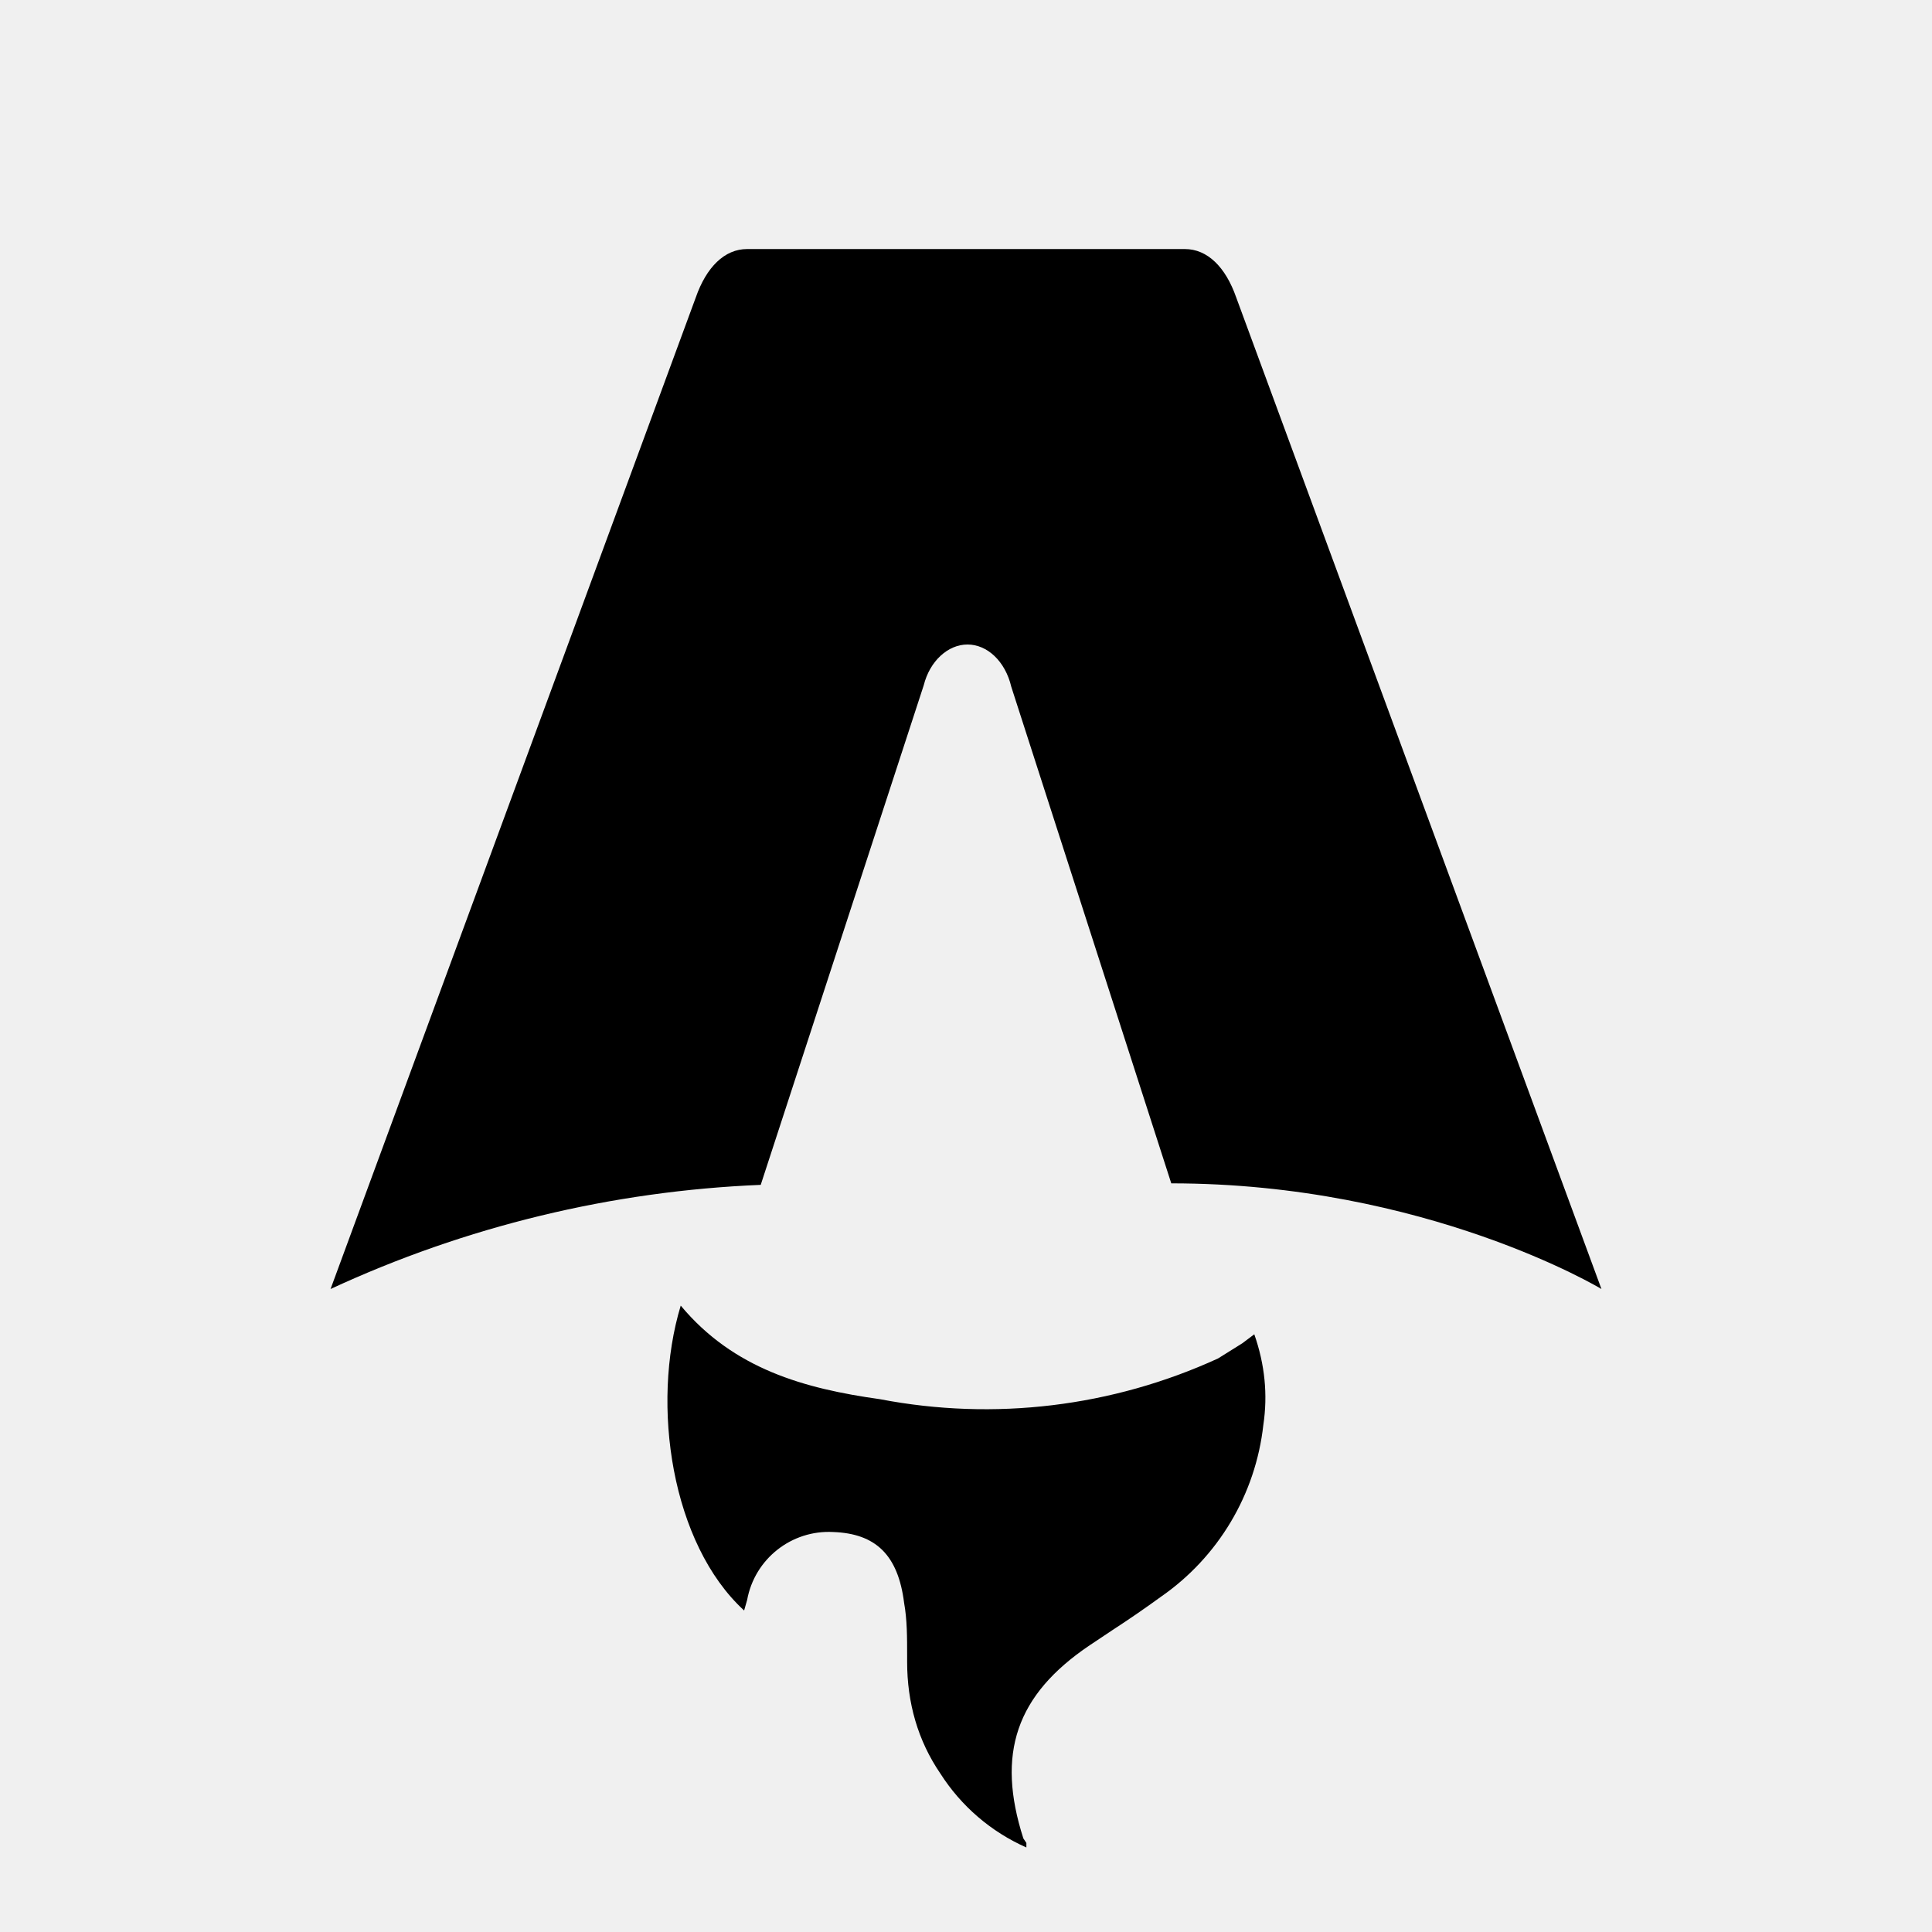
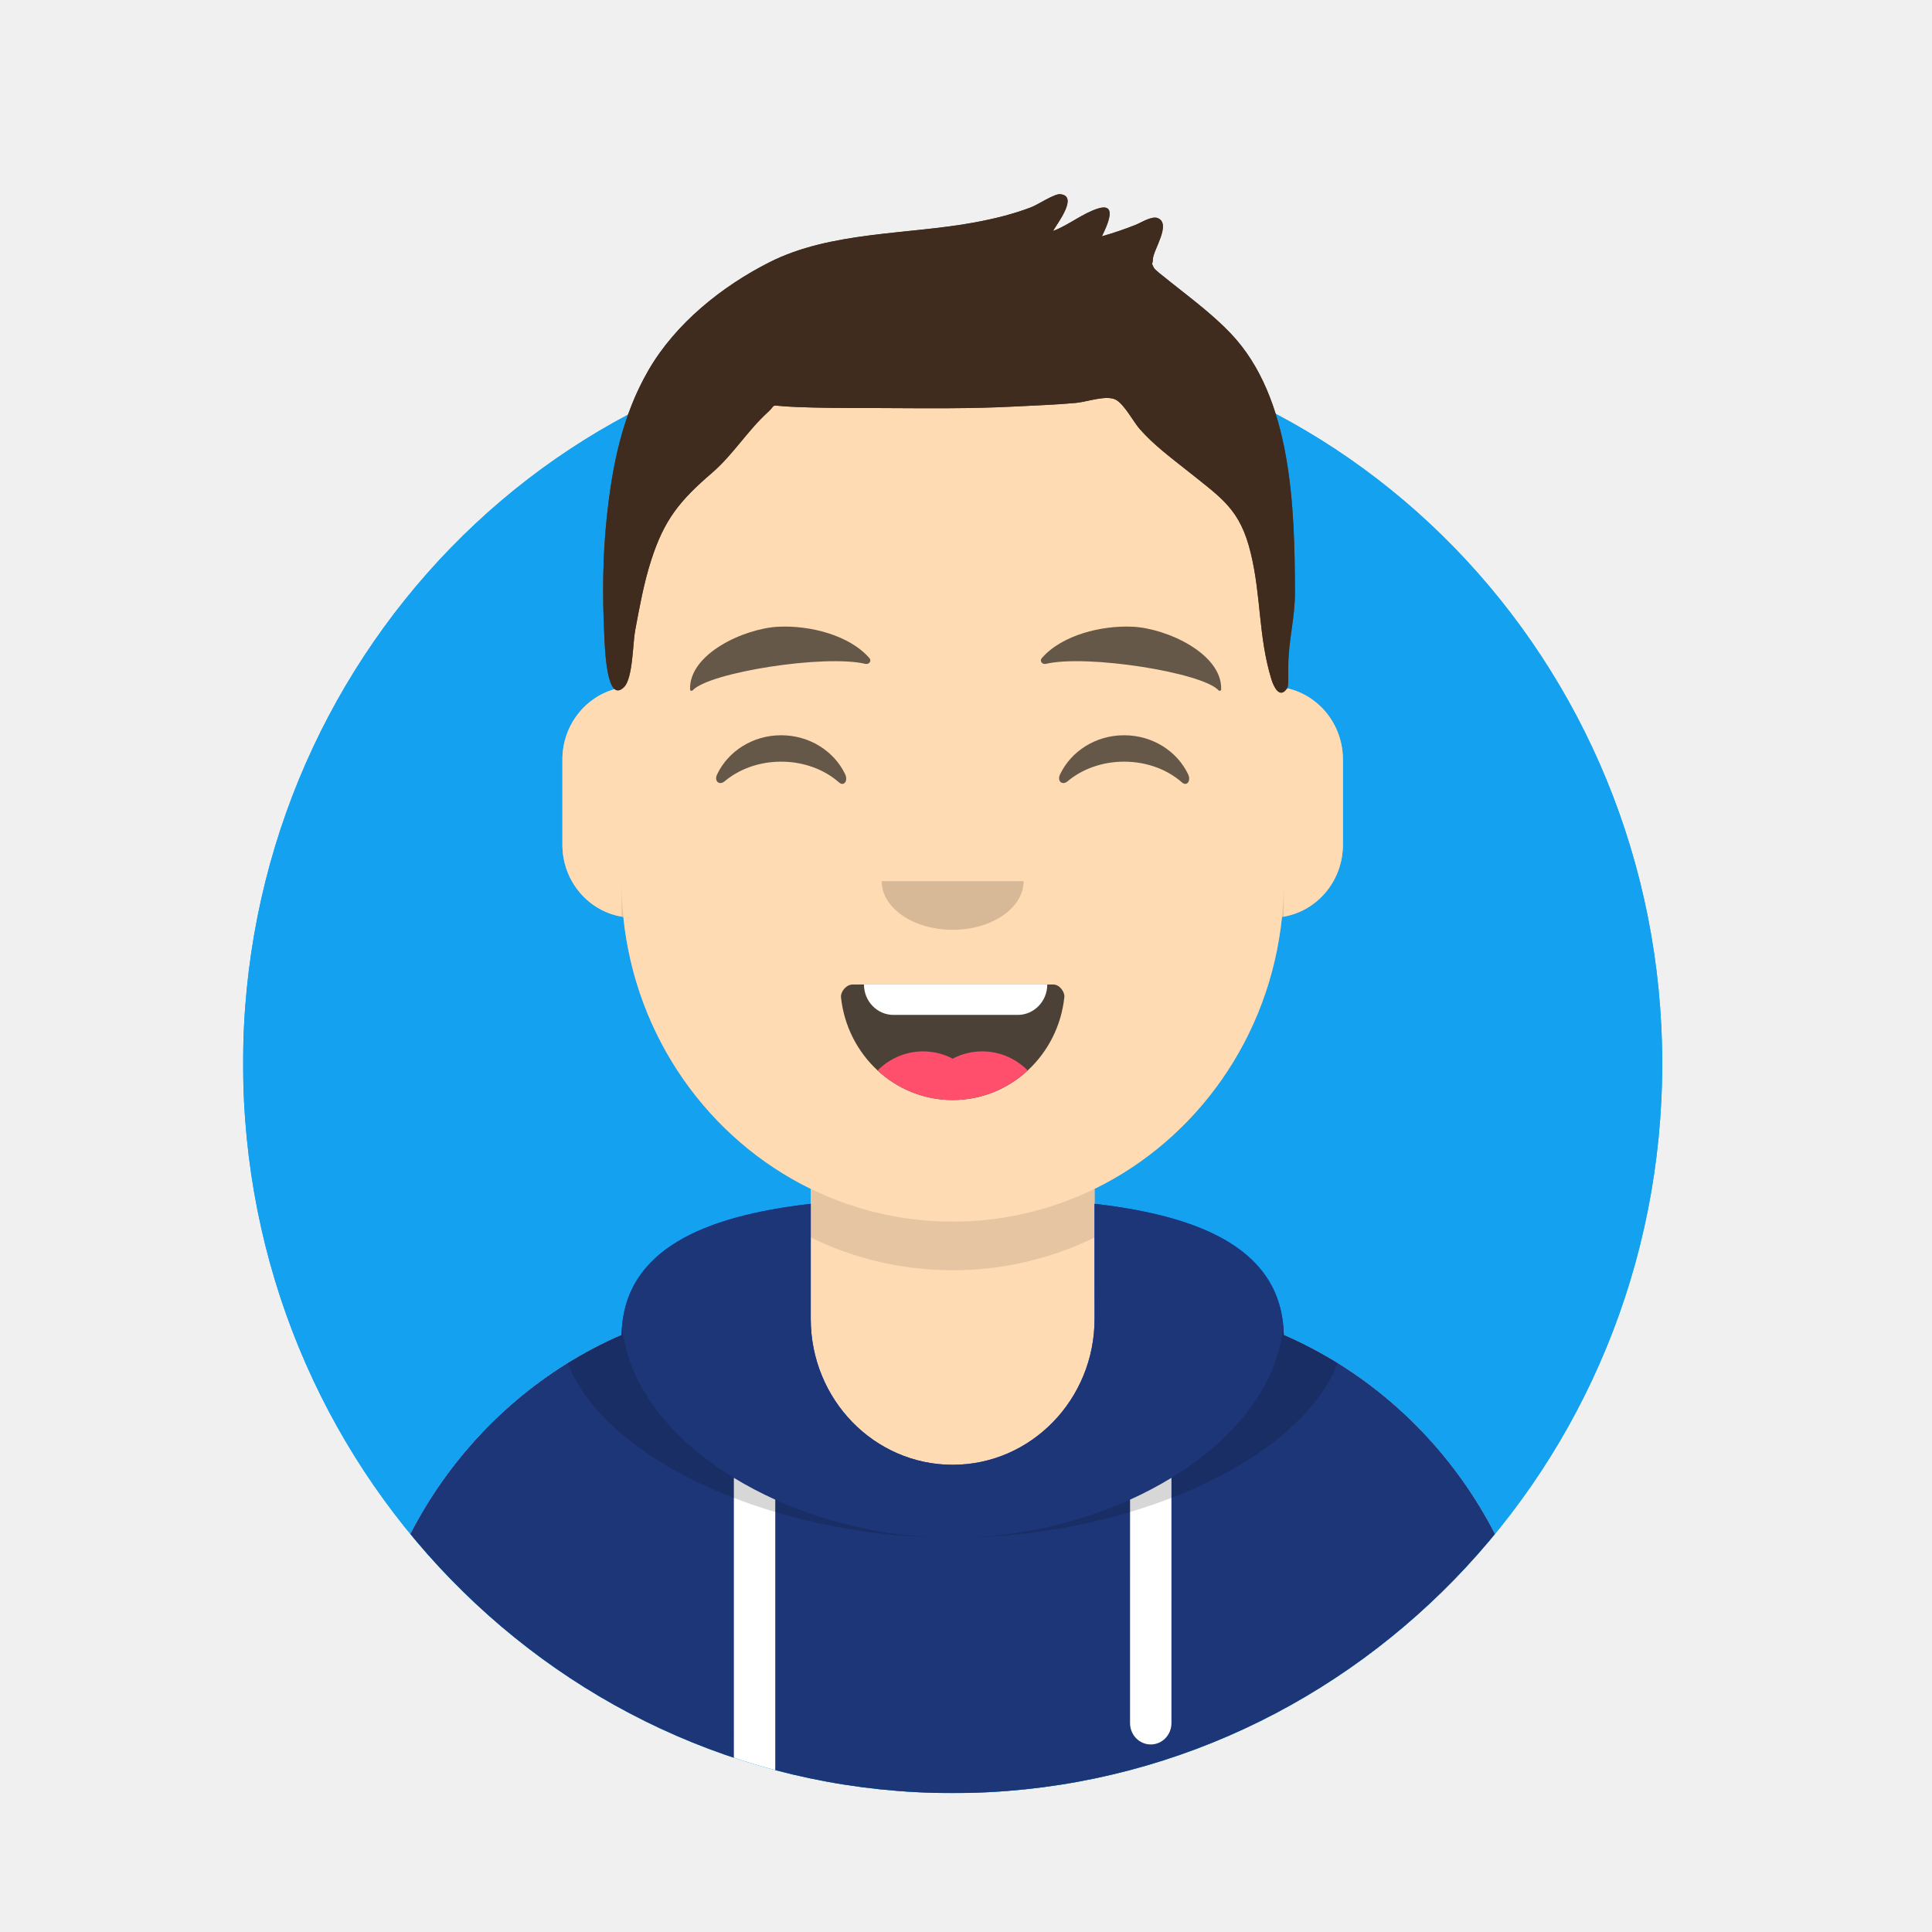
- <svg xmlns="http://www.w3.org/2000/svg" fill="none" viewBox="0 0 128 128">
-   <path d="M50.4 78.5a75.1 75.1 0 0 0-28.5 6.9l24.2-65.7c.7-2 1.9-3.2 3.4-3.2h29c1.5 0 2.7 1.2 3.4 3.2l24.2 65.7s-11.6-7-28.5-7L67 45.5c-.4-1.7-1.6-2.8-2.9-2.8-1.3 0-2.5 1.1-2.9 2.7L50.4 78.5Zm-1.1 28.2Zm-4.2-20.2c-2 6.6-.6 15.8 4.2 20.2a17.5 17.5 0 0 1 .2-.7 5.5 5.5 0 0 1 5.7-4.5c2.8.1 4.3 1.5 4.7 4.7.2 1.1.2 2.3.2 3.5v.4c0 2.7.7 5.2 2.2 7.4a13 13 0 0 0 5.7 4.9v-.3l-.2-.3c-1.8-5.6-.5-9.5 4.4-12.8l1.5-1a73 73 0 0 0 3.2-2.2 16 16 0 0 0 6.8-11.4c.3-2 .1-4-.6-6l-.8.6-1.6 1a37 37 0 0 1-22.4 2.7c-5-.7-9.7-2-13.2-6.2Z" />
-   <style>
-         path { fill: #000; }
-         @media (prefers-color-scheme: dark) {
-             path { fill: #FFF; }
-         }
-     </style>
+ <svg xmlns="http://www.w3.org/2000/svg" viewBox="0 0 500 500">
+   <defs>
+     <circle id="path-1" cx="108" cy="108" r="108" />
+     <path d="M-3.19744231e-14,144 L-3.19744231e-14,-1.42108547e-14 L237.6,-1.42108547e-14 L237.6,144 L226.8,144 C226.8,203.647 178.447,252 118.8,252 C59.153,252 10.8,203.647 10.8,144 L10.8,144 L-3.19744231e-14,144 Z" id="path-3" />
+     <path d="M90,0 C117.835,-5.11323436e-15 140.4,22.565 140.4,50.4 L140.401,55.949 C145.508,56.807 149.4,61.249 149.4,66.6 L149.4,79.2 C149.4,84.647 145.367,89.152 140.125,89.893 C138.265,107.718 127.114,122.78 111.601,130.149 L111.6,146.7 L115.2,146.7 C150.988,146.7 180,175.712 180,211.5 L180,219.6 L0,219.6 L0,211.5 C-4.38277231e-15,175.712 29.012,146.7 64.8,146.7 L68.4,146.7 L68.4,130.15 C52.886,122.78 41.735,107.718 39.875,89.893 C34.633,89.152 30.6,84.647 30.6,79.2 L30.6,66.6 C30.6,61.249 34.492,56.806 39.6,55.949 L39.6,50.4 C39.6,22.565 62.165,5.11323436e-15 90,0 Z" id="path-5" />
+     <path d="M140.401,11.764 C156.691,13.587 169.2,18.597 169.2,31.569 L169.194,31.18 C192.467,41.01 208.8,64.047 208.8,90.9 L208.8,99 L28.8,99 L28.8,90.9 C28.8,64.047 45.133,41.01 68.406,31.18 C68.653,18.496 81.073,13.568 97.2,11.764 L97.2,28.8 C97.2,40.729 106.871,50.4 118.8,50.4 C130.729,50.4 140.4,40.729 140.4,28.8 L140.4,28.8 Z" id="path-7" />
+     <path d="M31.606,13.615 C32.558,22.158 39.803,28.8 48.6,28.8 C57.424,28.8 64.687,22.117 65.603,13.536 C65.676,12.845 64.905,11.7 63.938,11.7 C50.534,11.7 40.264,11.7 33.378,11.7 C32.406,11.7 31.511,12.761 31.606,13.615 Z" id="path-9" />
+     <rect id="path-11" x="0" y="0" width="237.6" height="252" />
+     <path d="M118.135,20.928 C115.651,18.39 112.767,16.236 109.962,14.076 C109.343,13.6 108.715,13.135 108.109,12.641 C107.972,12.528 106.563,11.519 106.394,11.148 C105.988,10.254 106.224,10.95 106.28,9.884 C106.35,8.535 109.1,4.727 107.048,3.854 C106.146,3.47 104.536,4.492 103.67,4.83 C101.977,5.49 100.263,6.054 98.512,6.54 C99.351,4.869 100.95,1.524 97.944,2.419 C95.603,3.116 93.421,4.91 91.068,5.753 C91.847,4.477 94.96,0.523 92.147,0.302 C91.271,0.233 88.724,1.875 87.782,2.226 C84.959,3.275 82.075,3.953 79.111,4.487 C69.033,6.304 57.248,5.786 47.923,10.374 C40.735,13.911 33.636,19.4 29.484,26.389 C25.481,33.125 23.984,40.498 23.146,48.217 C22.532,53.882 22.482,59.738 22.769,65.424 C22.863,67.287 23.073,75.874 25.779,73.273 C27.127,71.978 27.117,66.745 27.457,64.974 C28.133,61.451 28.783,57.911 29.91,54.5 C31.895,48.49 34.238,45.687 39.184,41.547 C42.359,38.89 44.588,35.3 47.625,32.62 C48.99,31.416 47.949,31.542 50.143,31.7 C51.616,31.806 53.097,31.846 54.574,31.885 C57.99,31.974 61.412,31.951 64.829,31.963 C71.711,31.988 78.561,32.085 85.437,31.725 C88.492,31.565 91.556,31.478 94.603,31.195 C96.306,31.038 99.326,29.947 100.728,30.78 C102.01,31.543 103.342,34.034 104.263,35.054 C106.438,37.464 109.032,39.305 111.576,41.282 C116.881,45.403 119.559,46.98 121.17,53.421 C122.775,59.838 122.325,65.791 124.312,72.106 C124.662,73.217 125.586,75.13 126.726,73.415 C126.937,73.096 126.883,71.345 126.883,70.337 C126.883,66.27 127.913,63.218 127.9,59.123 C127.849,46.674 127.447,30.442 118.135,20.928 Z" id="path-13" />
+   </defs>
+   <g id="Website" stroke="none" stroke-width="1" fill="none" fill-rule="evenodd" transform="matrix(1.700302, 0, 0, 1.748196, 61.55399, 49.72841)" style="">
+     <g id="mf-avatar" transform="translate(-10, -15)">
+       <g id="Circle" transform="translate(10.8, 36)">
+         <mask id="mask-2" fill="white">
+           <circle cx="108" cy="108" r="108" />
+         </mask>
+         <circle id="Circle-Background" cx="108" cy="108" r="108" style="fill: rgb(20, 161, 240);" />
+         <g id="🖍-Circle-Color" mask="url(#mask-2)" fill="#8a4ca8">
+           <rect id="🖍Color" x="0" y="0" width="216.445" height="216" style="fill: rgb(20, 161, 240);" />
+         </g>
+       </g>
+       <mask id="mask-4" fill="white">
+         <path d="M-3.19744231e-14,144 L-3.19744231e-14,-1.42108547e-14 L237.6,-1.42108547e-14 L237.6,144 L226.8,144 C226.8,203.647 178.447,252 118.8,252 C59.153,252 10.8,203.647 10.8,144 L10.8,144 L-3.19744231e-14,144 Z" />
+       </mask>
+       <g id="Mask" />
+       <g id="Avataaar" mask="url(#mask-4)">
+         <g id="Body" transform="translate(28.8, 32.4)">
+           <mask id="mask-6" fill="white">
+             <path d="M90,0 C117.835,-5.11323436e-15 140.4,22.565 140.4,50.4 L140.401,55.949 C145.508,56.807 149.4,61.249 149.4,66.6 L149.4,79.2 C149.4,84.647 145.367,89.152 140.125,89.893 C138.265,107.718 127.114,122.78 111.601,130.149 L111.6,146.7 L115.2,146.7 C150.988,146.7 180,175.712 180,211.5 L180,219.6 L0,219.6 L0,211.5 C-4.38277231e-15,175.712 29.012,146.7 64.8,146.7 L68.4,146.7 L68.4,130.15 C52.886,122.78 41.735,107.718 39.875,89.893 C34.633,89.152 30.6,84.647 30.6,79.2 L30.6,66.6 C30.6,61.249 34.492,56.806 39.6,55.949 L39.6,50.4 C39.6,22.565 62.165,5.11323436e-15 90,0 Z" />
+           </mask>
+           <path d="M90,0 C117.835,-5.11323436e-15 140.4,22.565 140.4,50.4 L140.401,55.949 C145.508,56.807 149.4,61.249 149.4,66.6 L149.4,79.2 C149.4,84.647 145.367,89.152 140.125,89.893 C138.265,107.718 127.114,122.78 111.601,130.149 L111.6,146.7 L115.2,146.7 C150.988,146.7 180,175.712 180,211.5 L180,219.6 L0,219.6 L0,211.5 C-4.38277231e-15,175.712 29.012,146.7 64.8,146.7 L68.4,146.7 L68.4,130.15 C52.886,122.78 41.735,107.718 39.875,89.893 C34.633,89.152 30.6,84.647 30.6,79.2 L30.6,66.6 C30.6,61.249 34.492,56.806 39.6,55.949 L39.6,50.4 C39.6,22.565 62.165,5.11323436e-15 90,0 Z" fill="#D0C6AC" />
+           <g id="Skin/👶🏻-05-Pale" mask="url(#mask-6)" fill="#FFDBB4">
+             <g transform="translate(-28.8, 0)" id="Color">
+               <rect x="0" y="0" width="238.384" height="220.355" />
+             </g>
+           </g>
+           <path d="M39.6,84.6 C39.6,112.435 62.165,135 90,135 C117.835,135 140.4,112.435 140.4,84.6 L140.4,84.6 L140.4,91.8 C140.4,119.635 117.835,142.2 90,142.2 C62.165,142.2 39.6,119.635 39.6,91.8 Z" id="Neck-Shadow" fill-opacity="0.1" fill="#000000" mask="url(#mask-6)" />
+         </g>
+         <g id="Clothing/Hoodie" transform="translate(0, 153)">
+           <mask id="mask-8" fill="white">
+             <path d="M140.401,11.764 C156.691,13.587 169.2,18.597 169.2,31.569 L169.194,31.18 C192.467,41.01 208.8,64.047 208.8,90.9 L208.8,99 L28.8,99 L28.8,90.9 C28.8,64.047 45.133,41.01 68.406,31.18 C68.653,18.496 81.073,13.568 97.2,11.764 L97.2,28.8 C97.2,40.729 106.871,50.4 118.8,50.4 C130.729,50.4 140.4,40.729 140.4,28.8 L140.4,28.8 Z" />
+           </mask>
+           <path d="M140.401,11.764 C156.691,13.587 169.2,18.597 169.2,31.569 L169.194,31.18 C192.467,41.01 208.8,64.047 208.8,90.9 L208.8,99 L28.8,99 L28.8,90.9 C28.8,64.047 45.133,41.01 68.406,31.18 C68.653,18.496 81.073,13.568 97.2,11.764 L97.2,28.8 C97.2,40.729 106.871,50.4 118.8,50.4 C130.729,50.4 140.4,40.729 140.4,28.8 L140.4,28.8 Z" id="Hoodie" fill-rule="evenodd" style="fill: rgb(23, 58, 195);" />
+           <g id="Color/Palette/Slate" mask="url(#mask-8)" fill="#293347" fill-rule="evenodd">
+             <rect id="🖍Color" x="0" y="0" width="238.491" height="99" style="fill: rgb(29, 54, 120);" />
+           </g>
+           <path d="M91.8,55.565 L91.8,99 L85.5,99 L85.499,52.335 C87.483,53.514 89.592,54.594 91.8,55.565 Z M152.101,52.334 L152.1,88.65 C152.1,90.39 150.69,91.8 148.95,91.8 C147.21,91.8 145.8,90.39 145.8,88.65 L145.801,55.565 C148.009,54.594 150.118,53.513 152.101,52.334 Z" id="Straps" fill-rule="evenodd" mask="url(#mask-8)" style="fill: rgb(255, 255, 255);" />
+           <path d="M155.733,11.451 C169.28,14.013 178.65,19.118 178.65,29.077 C178.65,46.818 148.916,61.2 118.8,61.2 C88.684,61.2 58.95,46.818 58.95,29.077 C58.95,19.118 68.32,14.013 81.867,11.451 C73.689,14.466 68.4,19.534 68.4,27.969 C68.4,46.322 93.439,61.2 118.8,61.2 C144.161,61.2 169.2,46.322 169.2,27.969 C169.2,19.71 164.13,14.679 156.241,11.642 Z" id="Shadow" fill-opacity="0.16" fill-rule="evenodd" mask="url(#mask-8)" style="fill: rgb(0, 0, 0);" />
+         </g>
+         <g id="Face" transform="translate(68.4, 73.8)">
+           <g id="Mouth/Smile" transform="translate(1.8, 46.8)">
+             <mask id="mask-10" fill="white">
+               <path d="M31.606,13.615 C32.558,22.158 39.803,28.8 48.6,28.8 C57.424,28.8 64.687,22.117 65.603,13.536 C65.676,12.845 64.905,11.7 63.938,11.7 C50.534,11.7 40.264,11.7 33.378,11.7 C32.406,11.7 31.511,12.761 31.606,13.615 Z" />
+             </mask>
+             <path d="M31.606,13.615 C32.558,22.158 39.803,28.8 48.6,28.8 C57.424,28.8 64.687,22.117 65.603,13.536 C65.676,12.845 64.905,11.7 63.938,11.7 C50.534,11.7 40.264,11.7 33.378,11.7 C32.406,11.7 31.511,12.761 31.606,13.615 Z" id="Mouth" fill-opacity="0.7" fill="#000000" fill-rule="evenodd" />
+             <path d="M39.6,1.8 L58.5,1.8 C60.985,1.8 63,3.815 63,6.3 L63,11.7 C63,14.185 60.985,16.2 58.5,16.2 L39.6,16.2 C37.115,16.2 35.1,14.185 35.1,11.7 L35.1,6.3 C35.1,3.815 37.115,1.8 39.6,1.8 Z" id="Teeth" fill="#FFFFFF" fill-rule="evenodd" mask="url(#mask-10)" />
+             <g id="Tongue" stroke-width="1" fill-rule="evenodd" mask="url(#mask-10)" fill="#FF4F6D">
+               <g transform="translate(34.2, 21.6)">
+                 <circle cx="9.9" cy="9.9" r="9.9" />
+                 <circle cx="18.9" cy="9.9" r="9.9" />
+               </g>
+             </g>
+           </g>
+           <g id="Nose/Default" transform="translate(25.2, 36)" fill="#000000" fill-opacity="0.16">
+             <path d="M14.4,7.2 C14.4,11.176 19.235,14.4 25.2,14.4 L25.2,14.4 C31.165,14.4 36,11.176 36,7.2" id="Nose" />
+           </g>
+           <g id="Eyes/Happy-😁" transform="translate(0, 7.2)" fill="#000000" fill-opacity="0.6">
+             <path d="M14.544,20.203 C16.206,16.784 19.948,14.4 24.298,14.4 C28.632,14.4 32.363,16.767 34.034,20.166 C34.53,21.176 33.824,22.003 33.112,21.39 C30.906,19.494 27.773,18.309 24.298,18.309 C20.931,18.309 17.886,19.421 15.694,21.214 C14.892,21.87 14.058,21.203 14.544,20.203 Z" id="Squint" />
+             <path d="M66.744,20.203 C68.406,16.784 72.148,14.4 76.498,14.4 C80.832,14.4 84.563,16.767 86.234,20.166 C86.73,21.176 86.024,22.003 85.312,21.39 C83.106,19.494 79.973,18.309 76.498,18.309 C73.131,18.309 70.086,19.421 67.894,21.214 C67.092,21.87 66.258,21.203 66.744,20.203 Z" id="Squint" />
+           </g>
+           <g id="Eyebrow/Natural/Default-Natural" fill="#000000" fill-opacity="0.6">
+             <path d="M23.435,5.589 C18.25,6.285 10.164,10.805 10.84,16.036 C10.862,16.207 11.121,16.261 11.233,16.118 C13.471,13.248 30.774,9.033 37.075,9.913 C37.652,9.994 38.032,9.399 37.639,9.027 C34.269,5.845 28.08,4.961 23.435,5.589" id="Eyebrow" transform="translate(24.3, 10.8) rotate(5) translate(-24.3, -10.8) " />
+             <path d="M76.535,5.589 C71.35,6.285 63.264,10.805 63.94,16.036 C63.962,16.207 64.221,16.261 64.333,16.118 C66.571,13.248 83.874,9.033 90.175,9.913 C90.752,9.994 91.132,9.399 90.739,9.027 C87.369,5.845 81.18,4.961 76.535,5.589" id="Eyebrow" transform="translate(77.4, 10.8) scale(-1, 1) rotate(5) translate(-77.4, -10.8) " />
+           </g>
+         </g>
+         <g id="Top">
+           <mask id="mask-12" fill="white">
+             <rect x="0" y="0" width="237.6" height="252" />
+           </mask>
+           <g id="Mask" />
+           <g mask="url(#mask-12)">
+             <g transform="translate(43, 15)">
+               <mask id="mask-14" fill="white">
+                 <path d="M118.135,20.928 C115.651,18.39 112.767,16.236 109.962,14.076 C109.343,13.6 108.715,13.135 108.109,12.641 C107.972,12.528 106.563,11.519 106.394,11.148 C105.988,10.254 106.224,10.95 106.28,9.884 C106.35,8.535 109.1,4.727 107.048,3.854 C106.146,3.47 104.536,4.492 103.67,4.83 C101.977,5.49 100.263,6.054 98.512,6.54 C99.351,4.869 100.95,1.524 97.944,2.419 C95.603,3.116 93.421,4.91 91.068,5.753 C91.847,4.477 94.96,0.523 92.147,0.302 C91.271,0.233 88.724,1.875 87.782,2.226 C84.959,3.275 82.075,3.953 79.111,4.487 C69.033,6.304 57.248,5.786 47.923,10.374 C40.735,13.911 33.636,19.4 29.484,26.389 C25.481,33.125 23.984,40.498 23.146,48.217 C22.532,53.882 22.482,59.738 22.769,65.424 C22.863,67.287 23.073,75.874 25.779,73.273 C27.127,71.978 27.117,66.745 27.457,64.974 C28.133,61.451 28.783,57.911 29.91,54.5 C31.895,48.49 34.238,45.687 39.184,41.547 C42.359,38.89 44.588,35.3 47.625,32.62 C48.99,31.416 47.949,31.542 50.143,31.7 C51.616,31.806 53.097,31.846 54.574,31.885 C57.99,31.974 61.412,31.951 64.829,31.963 C71.711,31.988 78.561,32.085 85.437,31.725 C88.492,31.565 91.556,31.478 94.603,31.195 C96.306,31.038 99.326,29.947 100.728,30.78 C102.01,31.543 103.342,34.034 104.263,35.054 C106.438,37.464 109.032,39.305 111.576,41.282 C116.881,45.403 119.559,46.98 121.17,53.421 C122.775,59.838 122.325,65.791 124.312,72.106 C124.662,73.217 125.586,75.13 126.726,73.415 C126.937,73.096 126.883,71.345 126.883,70.337 C126.883,66.27 127.913,63.218 127.9,59.123 C127.849,46.674 127.447,30.442 118.135,20.928 Z" />
+               </mask>
+               <path d="M118.135,20.928 C115.651,18.39 112.767,16.236 109.962,14.076 C109.343,13.6 108.715,13.135 108.109,12.641 C107.972,12.528 106.563,11.519 106.394,11.148 C105.988,10.254 106.224,10.95 106.28,9.884 C106.35,8.535 109.1,4.727 107.048,3.854 C106.146,3.47 104.536,4.492 103.67,4.83 C101.977,5.49 100.263,6.054 98.512,6.54 C99.351,4.869 100.95,1.524 97.944,2.419 C95.603,3.116 93.421,4.91 91.068,5.753 C91.847,4.477 94.96,0.523 92.147,0.302 C91.271,0.233 88.724,1.875 87.782,2.226 C84.959,3.275 82.075,3.953 79.111,4.487 C69.033,6.304 57.248,5.786 47.923,10.374 C40.735,13.911 33.636,19.4 29.484,26.389 C25.481,33.125 23.984,40.498 23.146,48.217 C22.532,53.882 22.482,59.738 22.769,65.424 C22.863,67.287 23.073,75.874 25.779,73.273 C27.127,71.978 27.117,66.745 27.457,64.974 C28.133,61.451 28.783,57.911 29.91,54.5 C31.895,48.49 34.238,45.687 39.184,41.547 C42.359,38.89 44.588,35.3 47.625,32.62 C48.99,31.416 47.949,31.542 50.143,31.7 C51.616,31.806 53.097,31.846 54.574,31.885 C57.99,31.974 61.412,31.951 64.829,31.963 C71.711,31.988 78.561,32.085 85.437,31.725 C88.492,31.565 91.556,31.478 94.603,31.195 C96.306,31.038 99.326,29.947 100.728,30.78 C102.01,31.543 103.342,34.034 104.263,35.054 C106.438,37.464 109.032,39.305 111.576,41.282 C116.881,45.403 119.559,46.98 121.17,53.421 C122.775,59.838 122.325,65.791 124.312,72.106 C124.662,73.217 125.586,75.13 126.726,73.415 C126.937,73.096 126.883,71.345 126.883,70.337 C126.883,66.27 127.913,63.218 127.9,59.123 C127.849,46.674 127.447,30.442 118.135,20.928 Z" id="Short-Hair" stroke="none" fill-rule="evenodd" style="fill: rgb(92, 69, 45);" />
+               <g id="Color/Hair/Brown-Dark" stroke="none" fill="none" mask="url(#mask-14)" fill-rule="evenodd">
+                 <g transform="translate(-43.1, -15)" fill="#4A312C" id="Color">
+                   <rect x="0" y="0" width="239.107" height="252.406" style="fill: rgb(64, 43, 31);" />
+                 </g>
+               </g>
+             </g>
+           </g>
+         </g>
+       </g>
+     </g>
+   </g>
</svg>
